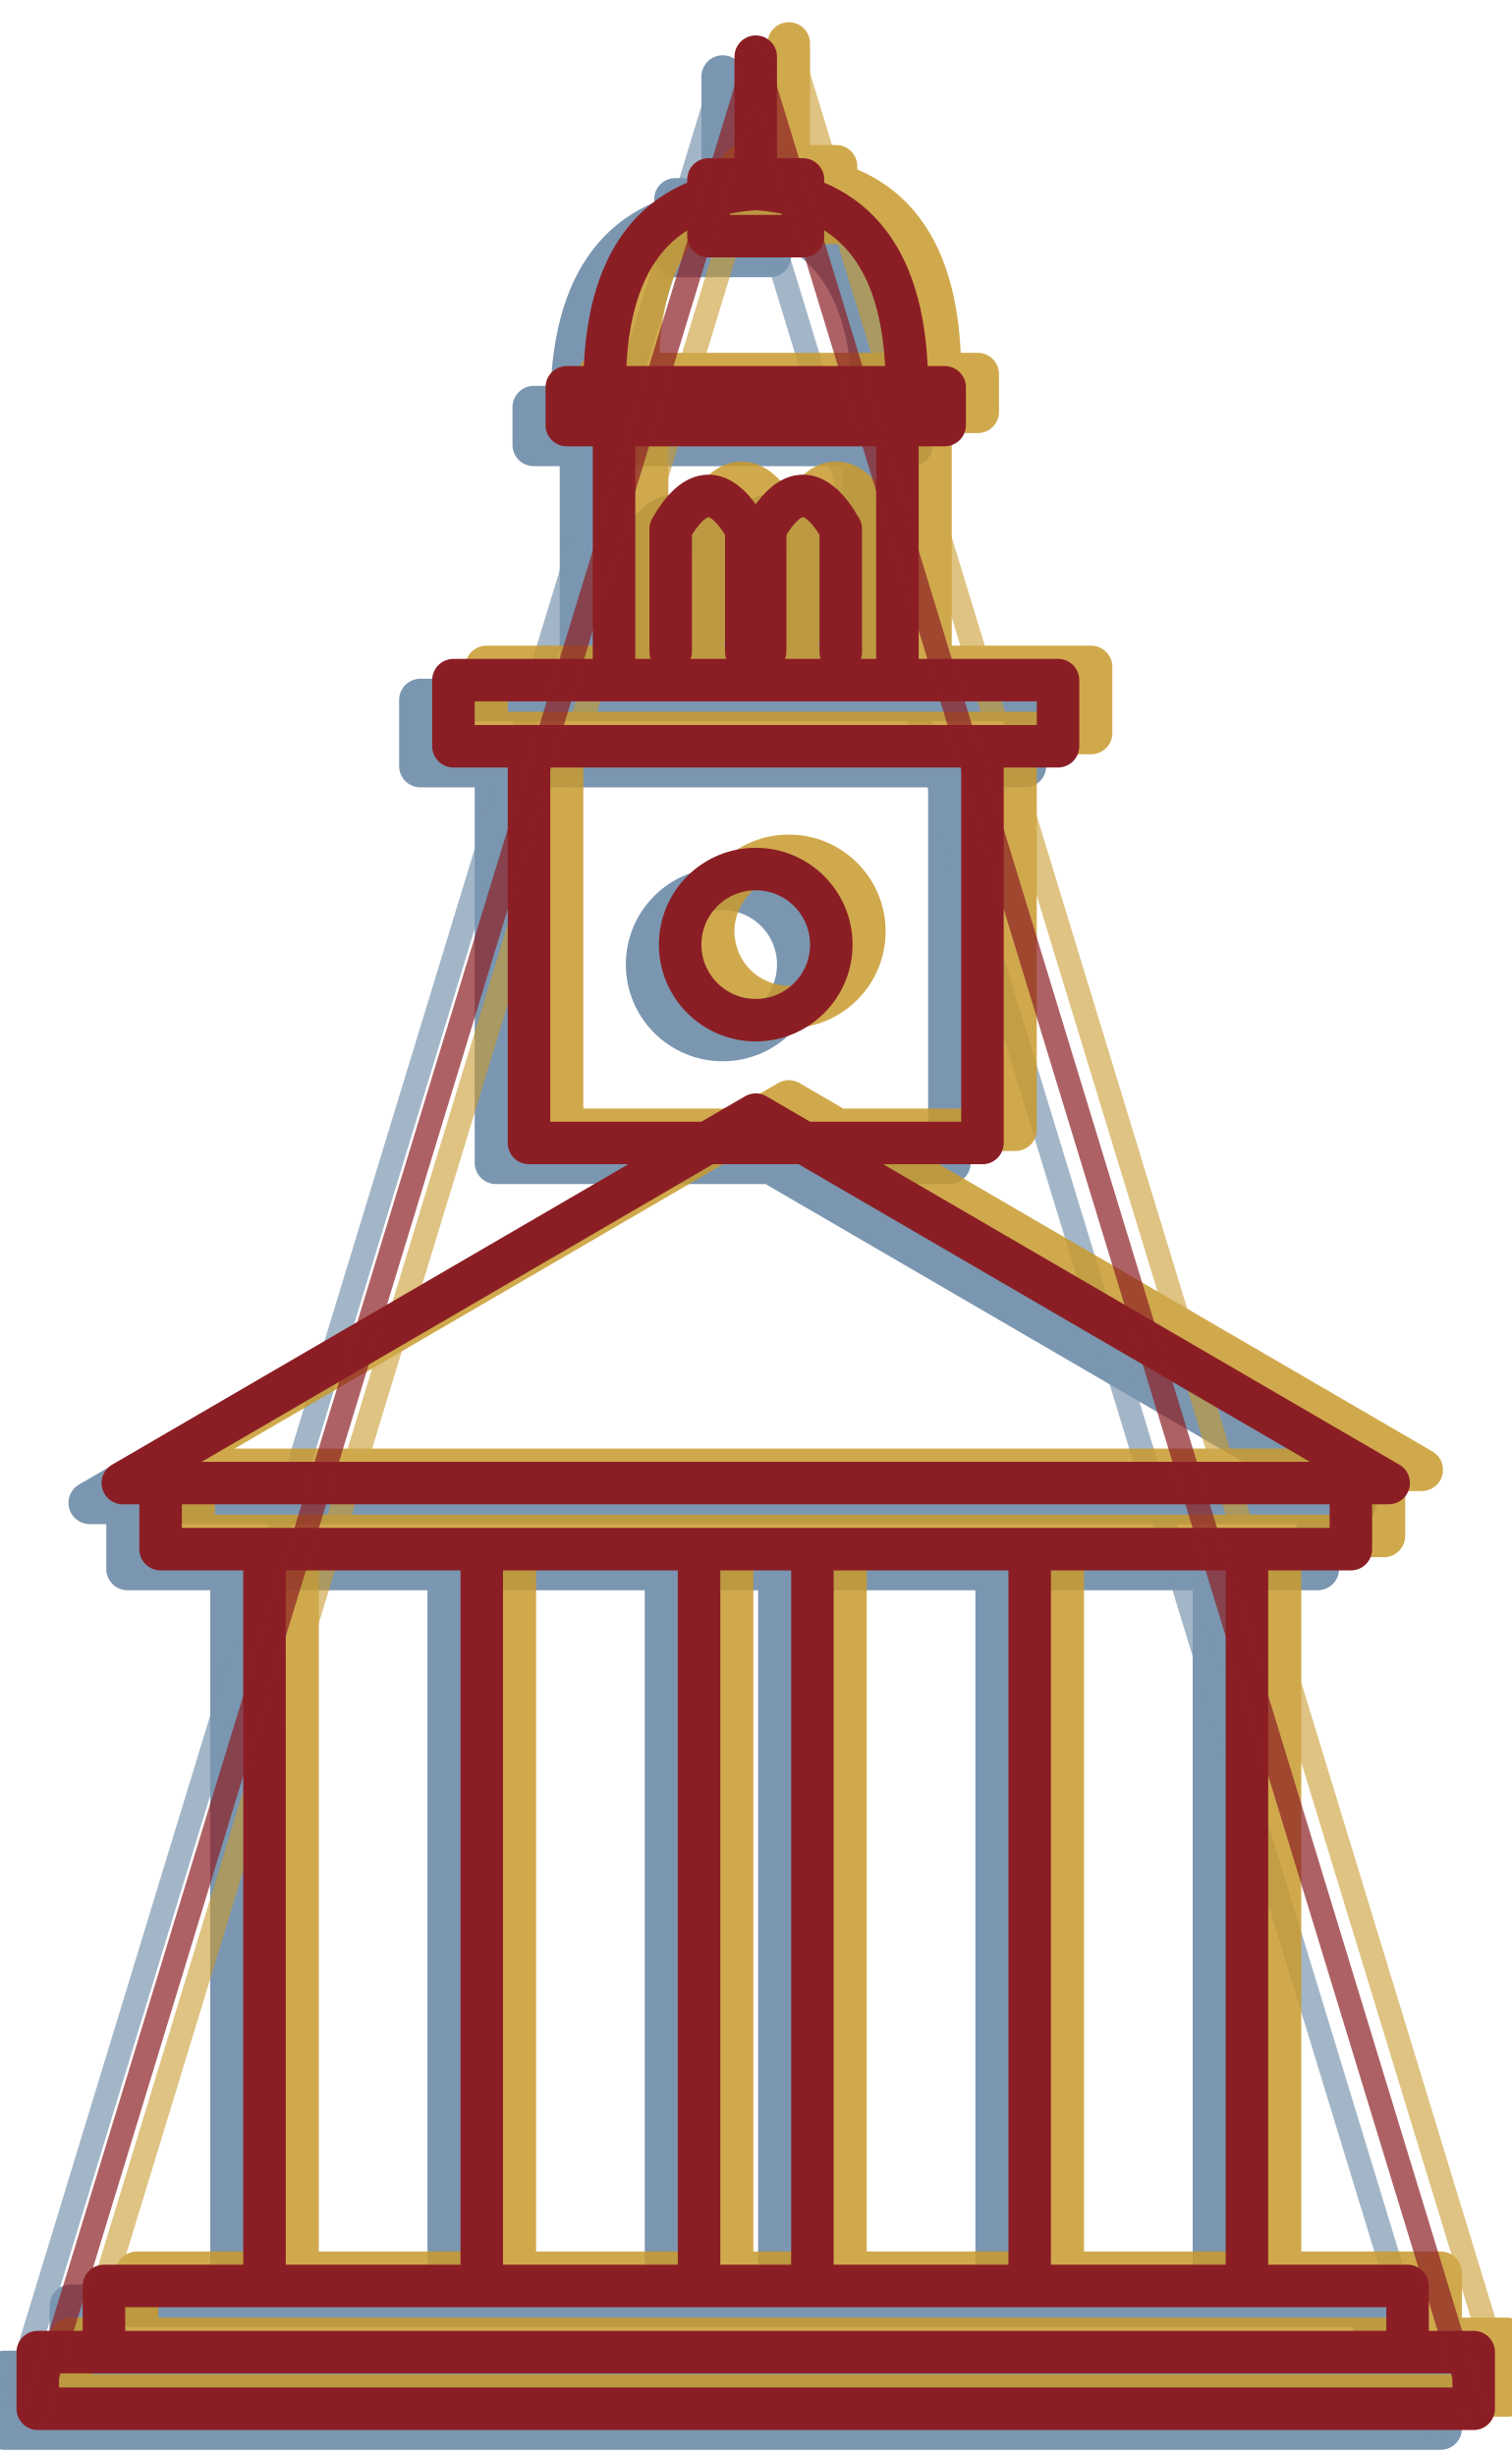
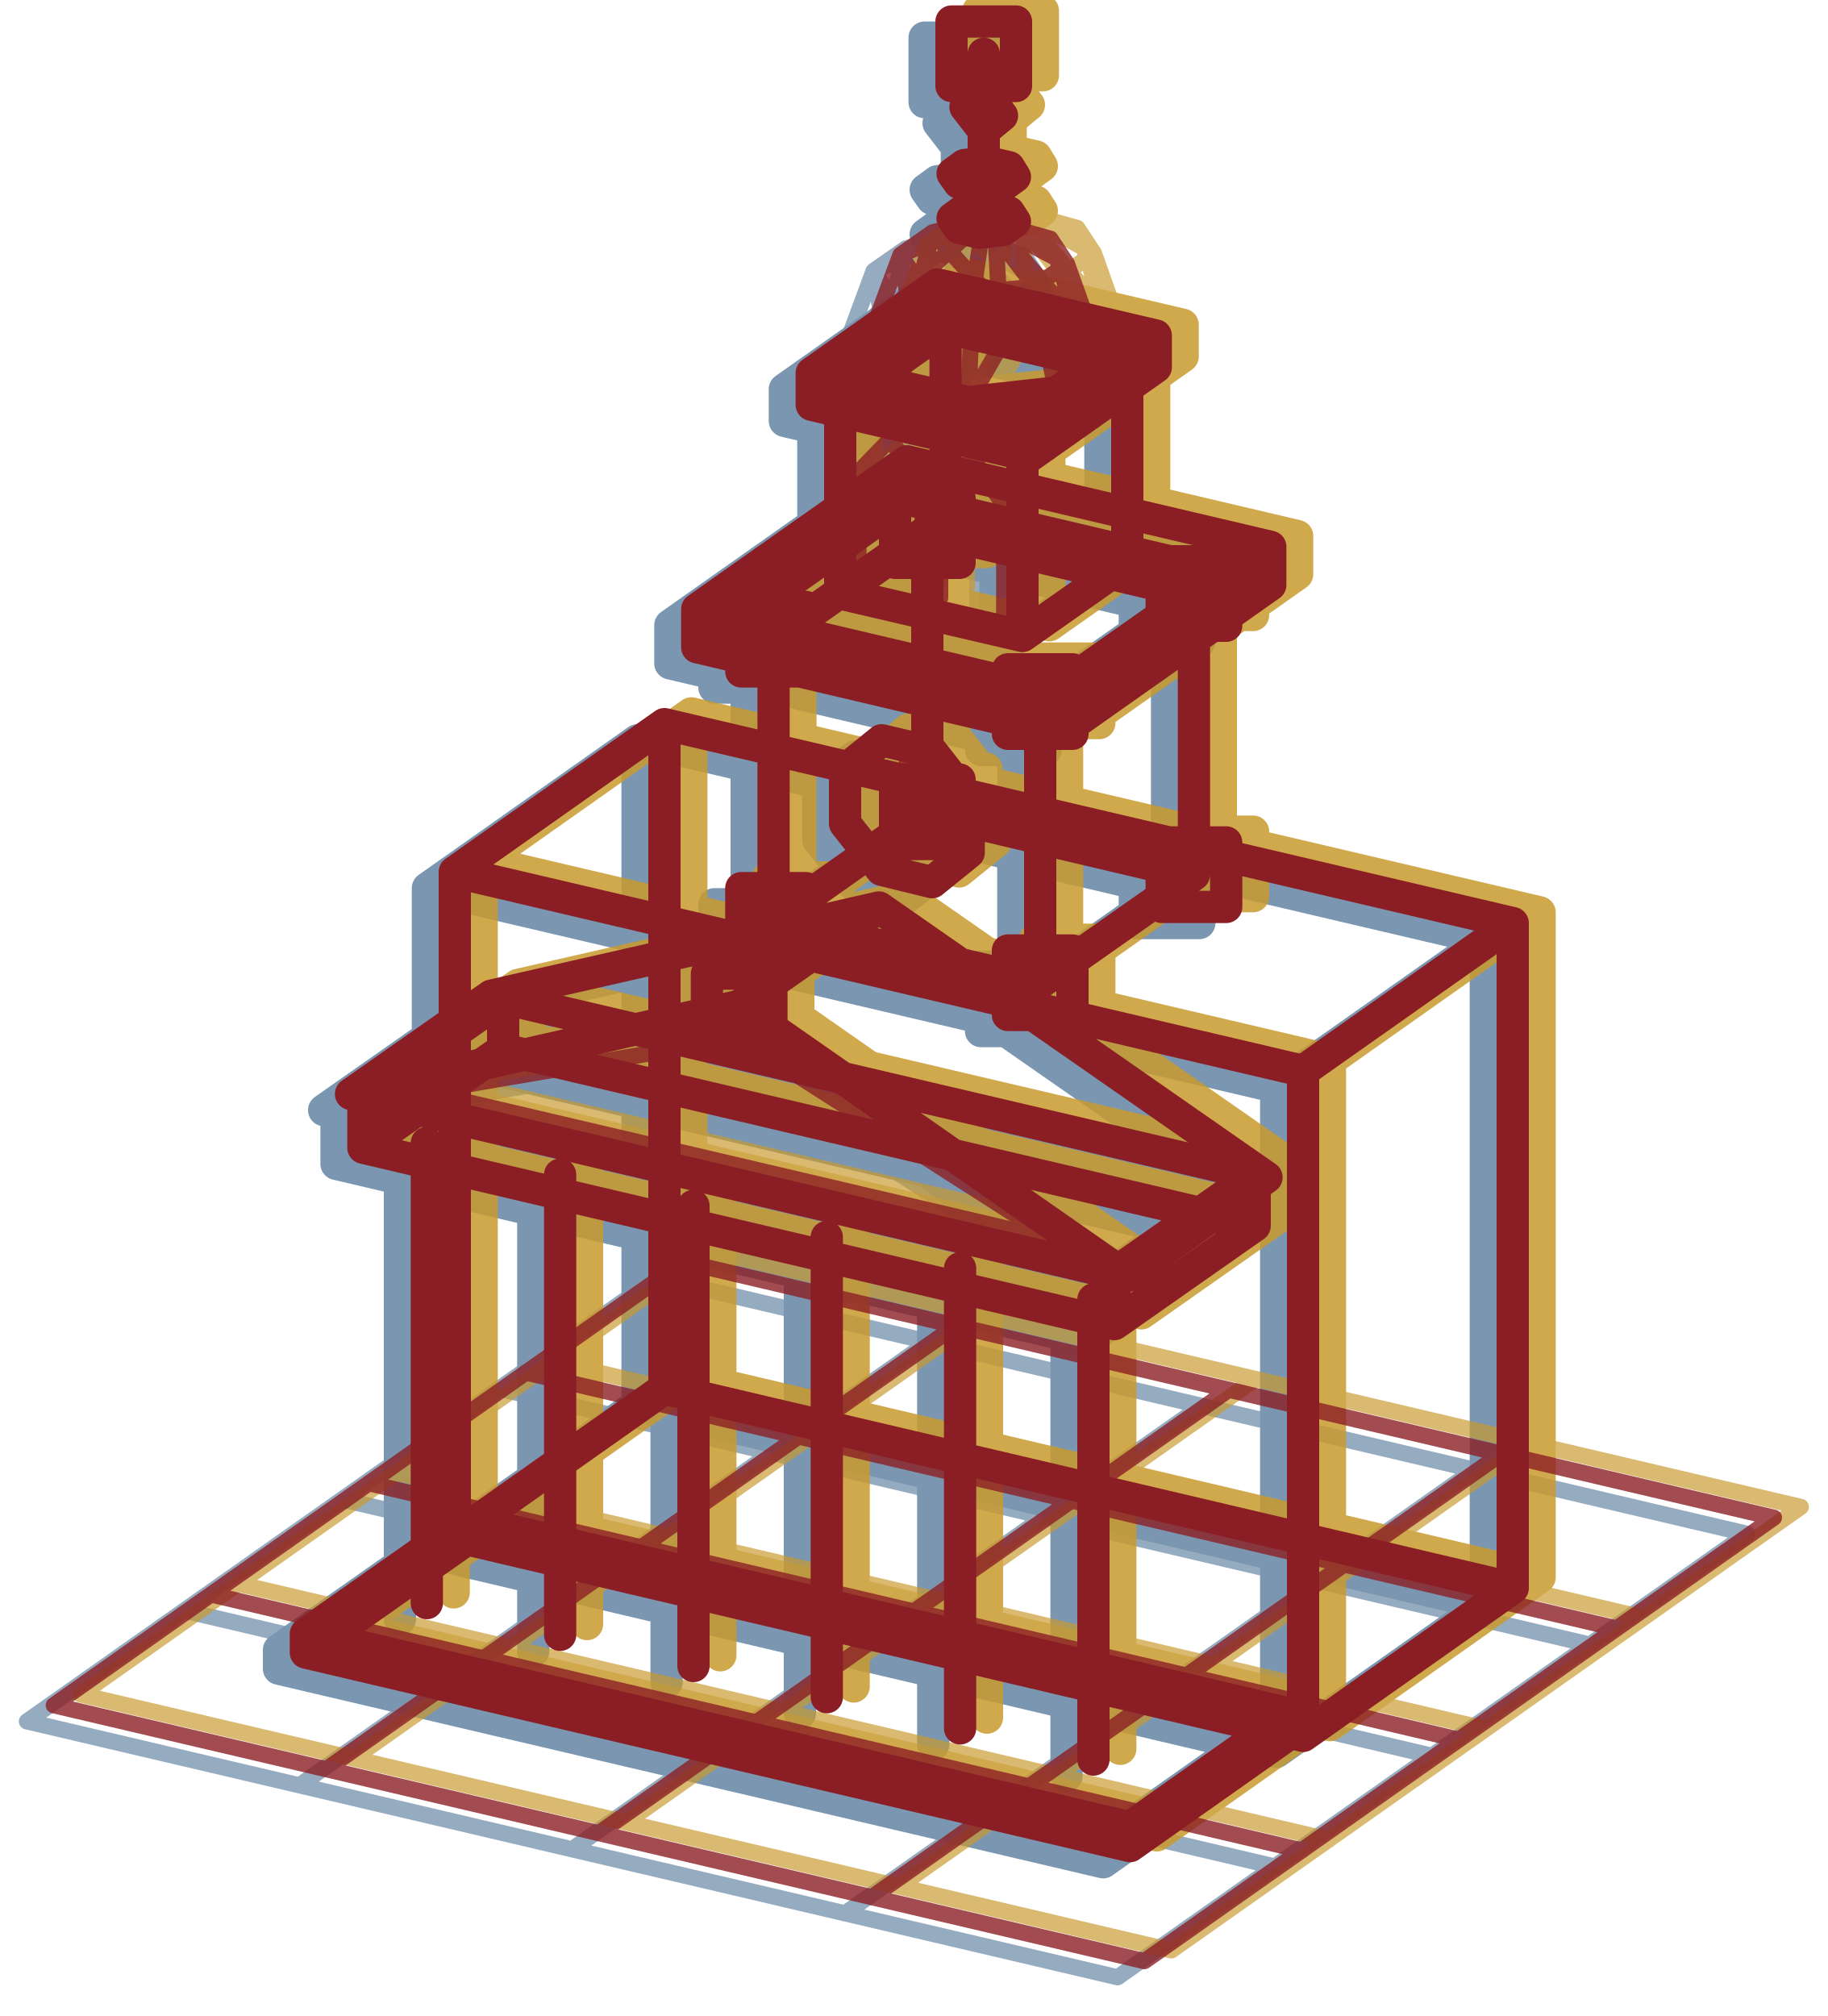
- <svg xmlns="http://www.w3.org/2000/svg" viewBox="440 10 320 520">
-   <g fill="none" stroke="#4f7396" stroke-width="9" stroke-linejoin="round" stroke-linecap="round" opacity="0.75" transform="translate(-7 4.2)">
-     <path d="M600 22V48 M590 48H610V60H590Z M568 92Q568 52 600 50Q632 52 632 92 M560 92H640V100H560Z M570 100H630V154H570Z M582 148V122Q590 108 598 122V148 M602 148V122Q610 108 618 122V148 M536 154H664V168H536Z M552 168H648V252H552Z M584 210a16 16 0 1 0 32 0a16 16 0 1 0 -32 0 M466 324L600 246L734 324Z M474 324H726V338H474Z M496 338V494 M542 338V494 M588 338V494 M612 338V494 M658 338V494 M704 338V494 M462 494H738V508H462Z M448 508H752V520H448Z" />
-     <path d="M600 22L448 520 M600 22L752 520" stroke-width="4.95" opacity=".7" />
+ <svg xmlns="http://www.w3.org/2000/svg" viewBox="-10 -10 340 375">
+   <g fill="none" stroke="#4f7396" stroke-width="6" stroke-linejoin="round" stroke-linecap="round" opacity="0.75" transform="translate(-5 3.0)">
+     <path d="M46.9 297.4L200.2 333.4L230.1 312.3L76.9 276.3L46.9 297.4 M46.9 293.9L200.2 329.9L230.1 308.8L76.9 272.8L46.9 293.9 M46.9 297.4L46.9 293.9 M200.2 333.4L200.2 329.9 M230.1 312.3L230.1 308.8 M76.9 276.3L76.9 272.8 M69.4 288.2L69.4 202.6 M94.2 294.1L94.2 208.5 M119.0 299.9L119.0 214.3 M143.8 305.7L143.8 220.1 M168.6 311.5L168.6 225.9 M193.4 317.3L193.4 231.7 M57.6 203.5L197.3 236.3L223.4 218.0L83.6 185.2L57.6 203.5 M57.6 194.0L197.3 226.8L223.4 208.5L83.6 175.7L57.6 194.0 M57.6 203.5L57.6 194.0 M197.3 236.3L197.3 226.8 M223.4 218.0L223.4 208.5 M83.6 185.2L83.6 175.7 M55.3 193.5L127.5 177.1L199.6 227.4L55.3 193.5 M81.4 175.2L153.5 158.8L225.6 209.0L81.4 175.2 M55.3 193.5L81.4 175.2 M127.5 177.1L153.5 158.8 M199.6 227.4L225.6 209.0 M74.6 275.8L232.4 312.9L271.4 285.4L113.6 248.3L74.6 275.8 M74.6 152.2L232.4 189.2L271.4 161.7L113.6 124.7L74.6 152.2 M74.6 275.8L74.6 152.2 M232.4 312.9L232.4 189.2 M271.4 285.4L271.4 161.7 M113.6 248.3L113.6 124.7 M133.9 161.2L183.5 172.8L212.1 152.7L162.5 141.0L133.9 161.2 M133.9 108.9L183.5 120.5L212.1 100.4L162.5 88.7L133.9 108.9 M133.9 161.2L133.9 108.9 M183.5 172.8L183.5 120.5 M212.1 152.7L212.1 100.4 M162.5 141.0L162.5 88.7 M170.2 138.6L163.4 129.9L154.0 127.7L147.2 133.2L147.2 143.2L154.0 151.8L163.4 154.1L170.2 148.6L170.2 138.6 M119.7 110.4L187.3 126.3L226.3 98.8L158.7 82.9L119.7 110.4 M119.7 103.3L187.3 119.2L226.3 91.7L158.7 75.8L119.7 103.3 M119.7 110.4L119.7 103.3 M187.3 126.3L187.3 119.2 M226.3 98.8L226.3 91.7 M158.7 82.9L158.7 75.8 M146.3 100.4L180.2 108.3L199.7 94.6L165.9 86.6L146.3 100.4 M146.3 64.7L180.2 72.7L199.7 58.9L165.9 51.0L146.3 64.7 M146.3 100.4L146.3 64.7 M180.2 108.3L180.2 72.7 M199.7 94.6L199.7 58.9 M165.9 86.6L165.9 51.0 M141.0 65.3L181.6 74.8L205.0 58.3L164.4 48.8L141.0 65.3 M141.0 59.4L181.6 68.9L205.0 52.4L164.4 42.9L141.0 59.4 M141.0 65.3L141.0 59.4 M181.6 74.8L181.6 68.9 M205.0 58.3L205.0 52.4 M164.4 48.8L164.4 42.9 M194.9 57.1L190.6 50.4L175.9 47.0L159.5 48.7L151.1 54.7L155.5 61.4L170.1 64.8L186.5 63.0L194.9 57.1 M178.8 31.2L177.7 29.5L173.8 28.6L169.4 29.0L167.2 30.6L168.4 32.4L172.2 33.3L176.6 32.8L178.8 31.2 M178.8 22.9L177.7 21.1L173.8 20.2L169.4 20.7L167.2 22.3L168.4 24.0L172.2 25.0L176.6 24.5L178.8 22.9 M173.0 22.6L173.0 0.0 M173.0 14.3L176.4 11.5L173.0 7.1L169.6 9.9L173.0 14.3 M121.5 171.1L133.5 171.1L133.5 183.1L121.5 183.1Z M127.9 155.2L139.9 155.2L139.9 167.2L127.9 167.2Z M127.9 102.9L139.9 102.9L139.9 114.9L127.9 114.9Z M156.5 135.0L168.5 135.0L168.5 147.0L156.5 147.0Z M156.5 82.7L168.5 82.7L168.5 94.7L156.5 94.7Z M177.5 166.8L189.5 166.8L189.5 178.8L177.5 178.8Z M177.5 114.5L189.5 114.5L189.5 126.5L177.5 126.5Z M206.1 146.7L218.1 146.7L218.1 158.7L206.1 158.7Z M206.1 94.4L218.1 94.4L218.1 106.4L206.1 106.4Z M167.0 -6.0L179.0 -6.0L179.0 6.0L167.0 6.0Z" />
+     <path d="M0.0 307.2L117.1 224.7 M50.7 319.1L167.8 236.6 M101.4 331.0L218.6 248.5 M152.2 342.9L269.3 260.4 M202.9 354.8L320.0 272.3 M0.0 307.2L202.9 354.8 M29.3 286.6L232.2 334.2 M58.6 265.9L261.4 313.6 M87.8 245.3L290.7 292.9 M117.1 224.7L320.0 272.3 M68.9 193.1L127.5 183.1L186.1 220.6L68.9 193.1 M158.7 140.9L158.7 131.4 M158.7 140.9L165.5 147.2 M149.7 97.6L149.7 77.8L155.6 71.7L161.6 80.5L161.6 100.4 M164.9 101.2L164.9 81.3L170.9 75.2L176.8 84.1L176.8 104.0 M188.5 39.1L185.4 34.4L175.1 31.9L163.5 33.2L157.5 37.4L160.6 42.1L171.0 44.5L182.5 43.3L188.5 39.1 M194.9 57.1L188.5 39.1L173.0 30.9 M190.6 50.4L185.4 34.4L173.0 30.9 M175.9 47.0L175.1 31.9L173.0 30.9 M159.5 48.7L163.5 33.2L173.0 30.9 M151.1 54.7L157.5 37.4L173.0 30.9 M155.5 61.4L160.6 42.1L173.0 30.9 M170.1 64.8L171.0 44.5L173.0 30.9 M186.5 63.0L182.5 43.3L173.0 30.9 M194.9 57.1L185.4 34.4 M190.6 50.4L175.1 31.9 M175.9 47.0L163.5 33.2 M159.5 48.7L157.5 37.4 M151.1 54.7L160.6 42.1 M155.5 61.4L171.0 44.5 M170.1 64.8L182.5 43.3 M186.5 63.0L188.5 39.1" stroke-width="3.0" opacity=".8" />
  </g>
-   <g fill="none" stroke="#c99a2e" stroke-width="9" stroke-linejoin="round" stroke-linecap="round" opacity="0.85" transform="translate(7 -2.8)">
-     <path d="M600 22V48 M590 48H610V60H590Z M568 92Q568 52 600 50Q632 52 632 92 M560 92H640V100H560Z M570 100H630V154H570Z M582 148V122Q590 108 598 122V148 M602 148V122Q610 108 618 122V148 M536 154H664V168H536Z M552 168H648V252H552Z M584 210a16 16 0 1 0 32 0a16 16 0 1 0 -32 0 M466 324L600 246L734 324Z M474 324H726V338H474Z M496 338V494 M542 338V494 M588 338V494 M612 338V494 M658 338V494 M704 338V494 M462 494H738V508H462Z M448 508H752V520H448Z" />
-     <path d="M600 22L448 520 M600 22L752 520" stroke-width="4.95" opacity=".7" />
+   <g fill="none" stroke="#c99a2e" stroke-width="6" stroke-linejoin="round" stroke-linecap="round" opacity="0.85" transform="translate(5 -2.0)">
+     <path d="M46.9 297.4L200.2 333.4L230.1 312.3L76.9 276.3L46.9 297.4 M46.9 293.9L200.2 329.9L230.1 308.8L76.9 272.8L46.9 293.9 M46.9 297.4L46.9 293.9 M200.2 333.4L200.2 329.9 M230.1 312.3L230.1 308.8 M76.9 276.3L76.9 272.8 M69.4 288.2L69.4 202.6 M94.2 294.1L94.2 208.5 M119.0 299.9L119.0 214.3 M143.8 305.7L143.8 220.1 M168.6 311.5L168.6 225.9 M193.4 317.3L193.4 231.7 M57.6 203.5L197.3 236.3L223.4 218.0L83.6 185.2L57.6 203.5 M57.6 194.0L197.3 226.8L223.4 208.5L83.6 175.7L57.6 194.0 M57.6 203.5L57.6 194.0 M197.3 236.3L197.3 226.8 M223.4 218.0L223.4 208.5 M83.6 185.2L83.6 175.7 M55.3 193.5L127.5 177.1L199.6 227.4L55.3 193.5 M81.4 175.2L153.5 158.8L225.6 209.0L81.4 175.2 M55.3 193.5L81.4 175.2 M127.5 177.1L153.5 158.8 M199.6 227.4L225.6 209.0 M74.6 275.8L232.4 312.9L271.4 285.4L113.6 248.3L74.6 275.8 M74.6 152.2L232.4 189.2L271.4 161.7L113.6 124.7L74.6 152.2 M74.6 275.8L74.6 152.2 M232.4 312.9L232.4 189.2 M271.4 285.4L271.4 161.7 M113.6 248.3L113.6 124.7 M133.9 161.2L183.5 172.8L212.1 152.7L162.5 141.0L133.9 161.2 M133.9 108.9L183.5 120.5L212.1 100.4L162.5 88.7L133.9 108.9 M133.9 161.2L133.9 108.9 M183.5 172.8L183.5 120.5 M212.1 152.7L212.1 100.4 M162.5 141.0L162.5 88.7 M170.2 138.6L163.4 129.9L154.0 127.7L147.2 133.2L147.2 143.2L154.0 151.8L163.4 154.1L170.2 148.6L170.2 138.6 M119.7 110.4L187.3 126.3L226.3 98.8L158.7 82.9L119.7 110.4 M119.7 103.3L187.3 119.2L226.3 91.7L158.7 75.8L119.7 103.3 M119.7 110.4L119.7 103.3 M187.3 126.3L187.3 119.2 M226.3 98.8L226.3 91.7 M158.7 82.9L158.7 75.8 M146.3 100.4L180.2 108.3L199.7 94.6L165.9 86.6L146.3 100.4 M146.3 64.7L180.2 72.7L199.7 58.9L165.9 51.0L146.3 64.7 M146.3 100.4L146.3 64.7 M180.2 108.3L180.2 72.7 M199.7 94.6L199.7 58.9 M165.9 86.6L165.9 51.0 M141.0 65.3L181.6 74.8L205.0 58.3L164.4 48.8L141.0 65.3 M141.0 59.4L181.6 68.9L205.0 52.4L164.4 42.9L141.0 59.4 M141.0 65.3L141.0 59.4 M181.6 74.8L181.6 68.9 M205.0 58.3L205.0 52.4 M164.4 48.8L164.4 42.9 M194.9 57.1L190.6 50.4L175.9 47.0L159.5 48.7L151.1 54.7L155.5 61.4L170.1 64.8L186.5 63.0L194.9 57.1 M178.8 31.2L177.7 29.5L173.8 28.6L169.4 29.0L167.2 30.6L168.4 32.4L172.2 33.3L176.6 32.8L178.8 31.2 M178.8 22.9L177.7 21.1L173.8 20.2L169.4 20.7L167.2 22.3L168.4 24.0L172.2 25.0L176.6 24.5L178.8 22.9 M173.0 22.6L173.0 0.0 M173.0 14.3L176.4 11.5L173.0 7.1L169.6 9.9L173.0 14.3 M121.5 171.1L133.5 171.1L133.5 183.1L121.5 183.1Z M127.9 155.2L139.9 155.2L139.9 167.2L127.9 167.2Z M127.9 102.9L139.9 102.9L139.9 114.9L127.9 114.9Z M156.5 135.0L168.5 135.0L168.5 147.0L156.5 147.0Z M156.5 82.7L168.5 82.7L168.5 94.7L156.5 94.7Z M177.5 166.8L189.5 166.8L189.5 178.8L177.5 178.8Z M177.5 114.5L189.5 114.5L189.5 126.5L177.5 126.5Z M206.1 146.7L218.1 146.7L218.1 158.7L206.1 158.7Z M206.1 94.4L218.1 94.4L218.1 106.4L206.1 106.4Z M167.0 -6.0L179.0 -6.0L179.0 6.0L167.0 6.0Z" />
+     <path d="M0.0 307.2L117.1 224.7 M50.7 319.1L167.8 236.6 M101.4 331.0L218.6 248.5 M152.2 342.9L269.3 260.4 M202.9 354.8L320.0 272.3 M0.0 307.2L202.9 354.8 M29.3 286.6L232.2 334.2 M58.6 265.9L261.4 313.6 M87.8 245.3L290.7 292.9 M117.1 224.7L320.0 272.3 M68.9 193.1L127.5 183.1L186.1 220.6L68.9 193.1 M158.7 140.9L158.7 131.4 M158.7 140.9L165.5 147.2 M149.7 97.6L149.7 77.8L155.6 71.7L161.6 80.5L161.6 100.4 M164.9 101.2L164.9 81.3L170.9 75.2L176.8 84.1L176.8 104.0 M188.5 39.1L185.4 34.4L175.1 31.9L163.5 33.2L157.5 37.4L160.6 42.1L171.0 44.5L182.5 43.3L188.5 39.1 M194.9 57.1L188.5 39.1L173.0 30.9 M190.6 50.4L185.4 34.4L173.0 30.9 M175.9 47.0L175.1 31.9L173.0 30.9 M159.5 48.7L163.5 33.2L173.0 30.9 M151.1 54.7L157.5 37.4L173.0 30.9 M155.5 61.4L160.6 42.1L173.0 30.9 M170.1 64.8L171.0 44.5L173.0 30.9 M186.5 63.0L182.5 43.3L173.0 30.9 M194.9 57.1L185.4 34.4 M190.6 50.4L175.1 31.9 M175.9 47.0L163.5 33.2 M159.5 48.7L157.5 37.4 M151.1 54.7L160.6 42.1 M155.5 61.4L171.0 44.5 M170.1 64.8L182.5 43.3 M186.5 63.0L188.5 39.1" stroke-width="3.0" opacity=".8" />
  </g>
-   <g fill="none" stroke="#8b1e24" stroke-width="9" stroke-linejoin="round" stroke-linecap="round" opacity="1.0">
-     <path d="M600 22V48 M590 48H610V60H590Z M568 92Q568 52 600 50Q632 52 632 92 M560 92H640V100H560Z M570 100H630V154H570Z M582 148V122Q590 108 598 122V148 M602 148V122Q610 108 618 122V148 M536 154H664V168H536Z M552 168H648V252H552Z M584 210a16 16 0 1 0 32 0a16 16 0 1 0 -32 0 M466 324L600 246L734 324Z M474 324H726V338H474Z M496 338V494 M542 338V494 M588 338V494 M612 338V494 M658 338V494 M704 338V494 M462 494H738V508H462Z M448 508H752V520H448Z" />
-     <path d="M600 22L448 520 M600 22L752 520" stroke-width="4.95" opacity=".7" />
+   <g fill="none" stroke="#8b1e24" stroke-width="6" stroke-linejoin="round" stroke-linecap="round" opacity="1.0">
+     <path d="M46.9 297.4L200.2 333.4L230.1 312.3L76.9 276.3L46.9 297.4 M46.9 293.9L200.2 329.9L230.1 308.8L76.9 272.8L46.9 293.9 M46.9 297.4L46.9 293.9 M200.2 333.4L200.2 329.9 M230.1 312.3L230.1 308.8 M76.9 276.3L76.9 272.8 M69.4 288.2L69.4 202.6 M94.2 294.1L94.2 208.5 M119.0 299.9L119.0 214.3 M143.8 305.7L143.8 220.1 M168.6 311.5L168.6 225.9 M193.4 317.3L193.4 231.7 M57.6 203.5L197.3 236.3L223.4 218.0L83.6 185.2L57.6 203.5 M57.6 194.0L197.3 226.8L223.4 208.5L83.6 175.7L57.6 194.0 M57.6 203.5L57.6 194.0 M197.3 236.3L197.3 226.8 M223.4 218.0L223.4 208.5 M83.6 185.2L83.6 175.7 M55.3 193.5L127.5 177.1L199.6 227.4L55.3 193.5 M81.4 175.2L153.5 158.8L225.6 209.0L81.4 175.2 M55.3 193.5L81.4 175.2 M127.5 177.1L153.5 158.8 M199.6 227.4L225.6 209.0 M74.6 275.8L232.4 312.9L271.4 285.4L113.6 248.3L74.6 275.8 M74.6 152.2L232.4 189.2L271.4 161.7L113.6 124.7L74.6 152.2 M74.6 275.8L74.6 152.2 M232.4 312.9L232.4 189.2 M271.4 285.4L271.4 161.7 M113.6 248.3L113.6 124.7 M133.9 161.2L183.5 172.8L212.1 152.7L162.5 141.0L133.9 161.2 M133.9 108.9L183.5 120.5L212.1 100.4L162.5 88.7L133.9 108.9 M133.9 161.2L133.9 108.9 M183.5 172.8L183.5 120.5 M212.1 152.7L212.1 100.4 M162.5 141.0L162.5 88.7 M170.2 138.6L163.4 129.9L154.0 127.7L147.2 133.2L147.2 143.2L154.0 151.8L163.4 154.1L170.2 148.6L170.2 138.6 M119.7 110.4L187.3 126.3L226.3 98.8L158.7 82.9L119.7 110.4 M119.7 103.3L187.3 119.2L226.3 91.7L158.7 75.8L119.7 103.3 M119.7 110.4L119.7 103.3 M187.3 126.3L187.3 119.2 M226.3 98.8L226.3 91.7 M158.7 82.9L158.7 75.8 M146.3 100.4L180.2 108.3L199.7 94.6L165.9 86.6L146.3 100.4 M146.3 64.7L180.2 72.7L199.7 58.9L165.9 51.0L146.3 64.7 M146.3 100.4L146.3 64.7 M180.2 108.3L180.2 72.7 M199.7 94.6L199.7 58.9 M165.9 86.6L165.9 51.0 M141.0 65.3L181.6 74.8L205.0 58.3L164.4 48.8L141.0 65.3 M141.0 59.4L181.6 68.9L205.0 52.4L164.4 42.9L141.0 59.4 M141.0 65.3L141.0 59.4 M181.6 74.8L181.6 68.9 M205.0 58.3L205.0 52.4 M164.4 48.8L164.4 42.9 M194.9 57.1L190.6 50.4L175.9 47.0L159.5 48.7L151.1 54.7L155.5 61.4L170.1 64.8L186.5 63.0L194.9 57.1 M178.8 31.2L177.7 29.5L173.8 28.6L169.4 29.0L167.2 30.6L168.4 32.4L172.2 33.3L176.6 32.8L178.8 31.2 M178.8 22.9L177.7 21.1L173.8 20.2L169.4 20.7L167.2 22.3L168.4 24.0L172.2 25.0L176.6 24.5L178.8 22.9 M173.0 22.6L173.0 0.0 M173.0 14.3L176.4 11.5L173.0 7.1L169.6 9.9L173.0 14.3 M121.5 171.1L133.5 171.1L133.5 183.1L121.5 183.1Z M127.9 155.2L139.9 155.2L139.9 167.2L127.9 167.2Z M127.9 102.9L139.9 102.9L139.9 114.9L127.9 114.9Z M156.5 135.0L168.5 135.0L168.5 147.0L156.5 147.0Z M156.5 82.7L168.5 82.7L168.5 94.7L156.5 94.7Z M177.5 166.8L189.5 166.8L189.5 178.8L177.5 178.8Z M177.5 114.5L189.5 114.5L189.5 126.5L177.5 126.5Z M206.1 146.7L218.1 146.7L218.1 158.7L206.1 158.7Z M206.1 94.4L218.1 94.4L218.1 106.4L206.1 106.4Z M167.0 -6.0L179.0 -6.0L179.0 6.0L167.0 6.0Z" />
+     <path d="M0.0 307.2L117.1 224.7 M50.7 319.1L167.8 236.6 M101.4 331.0L218.6 248.5 M152.2 342.9L269.3 260.4 M202.9 354.8L320.0 272.3 M0.0 307.2L202.9 354.8 M29.3 286.6L232.2 334.2 M58.6 265.9L261.4 313.6 M87.8 245.3L290.7 292.9 M117.1 224.7L320.0 272.3 M68.9 193.1L127.5 183.1L186.1 220.6L68.9 193.1 M158.7 140.9L158.7 131.4 M158.7 140.9L165.5 147.2 M149.7 97.6L149.7 77.8L155.6 71.7L161.6 80.5L161.6 100.4 M164.9 101.2L164.9 81.3L170.9 75.2L176.8 84.1L176.8 104.0 M188.5 39.1L185.4 34.4L175.1 31.9L163.5 33.2L157.5 37.4L160.6 42.1L171.0 44.5L182.5 43.3L188.5 39.1 M194.9 57.1L188.5 39.1L173.0 30.9 M190.6 50.4L185.4 34.4L173.0 30.9 M175.9 47.0L175.1 31.9L173.0 30.9 M159.5 48.7L163.5 33.2L173.0 30.9 M151.1 54.7L157.5 37.4L173.0 30.9 M155.5 61.4L160.6 42.1L173.0 30.9 M170.1 64.8L171.0 44.5L173.0 30.9 M186.5 63.0L182.5 43.3L173.0 30.9 M194.9 57.1L185.4 34.4 M190.6 50.4L175.1 31.9 M175.9 47.0L163.5 33.2 M159.5 48.7L157.5 37.4 M151.1 54.7L160.6 42.1 M155.5 61.4L171.0 44.5 M170.1 64.8L182.5 43.3 M186.5 63.0L188.5 39.1" stroke-width="3.0" opacity=".8" />
  </g>
</svg>
